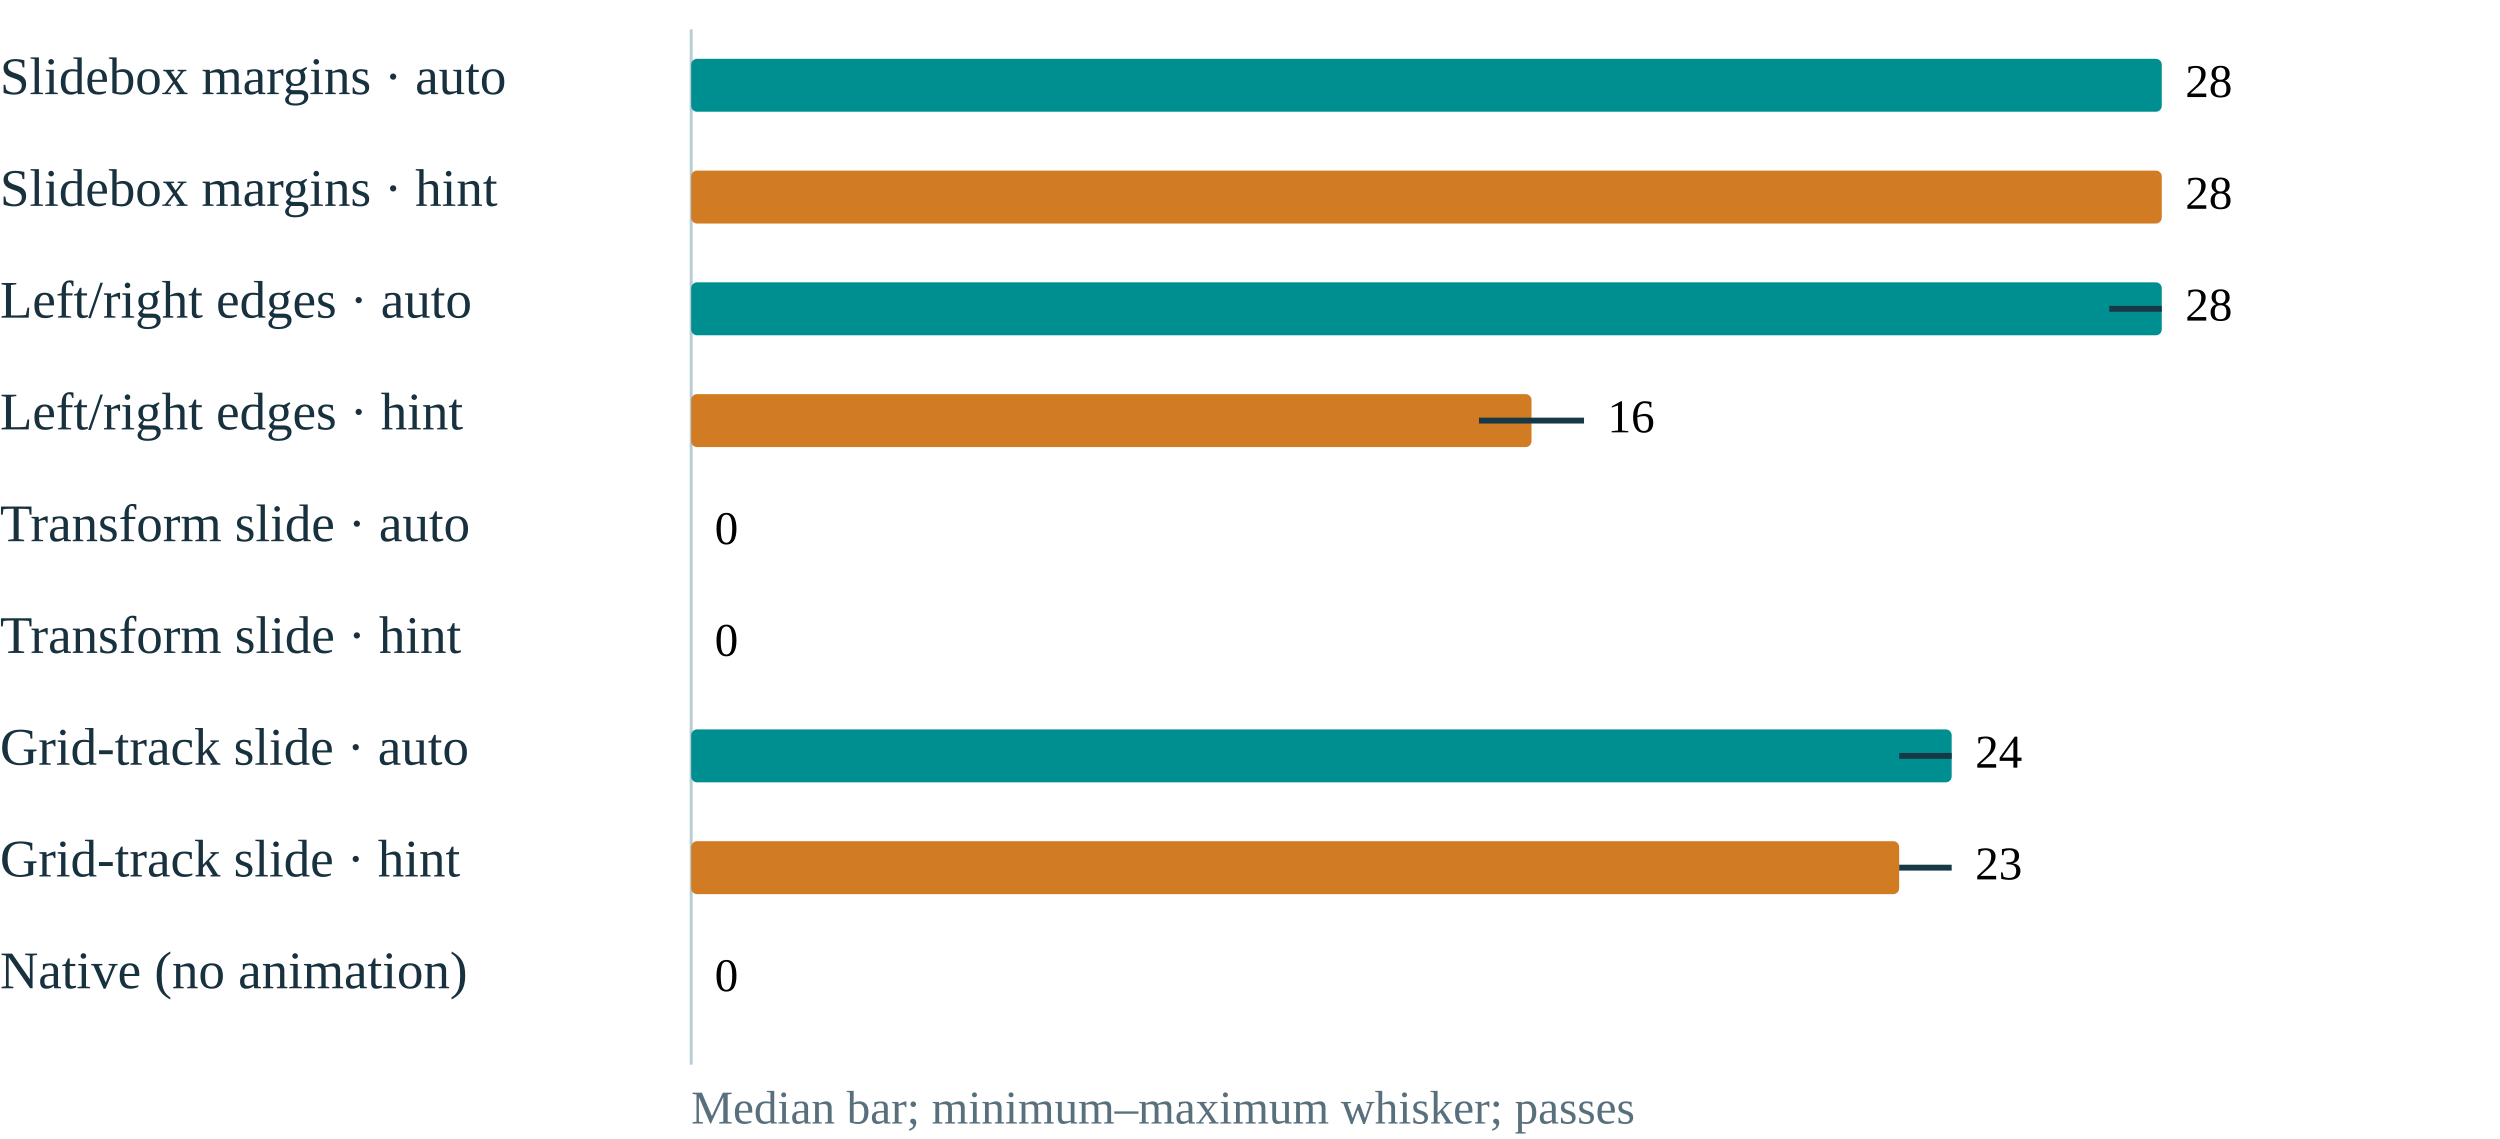
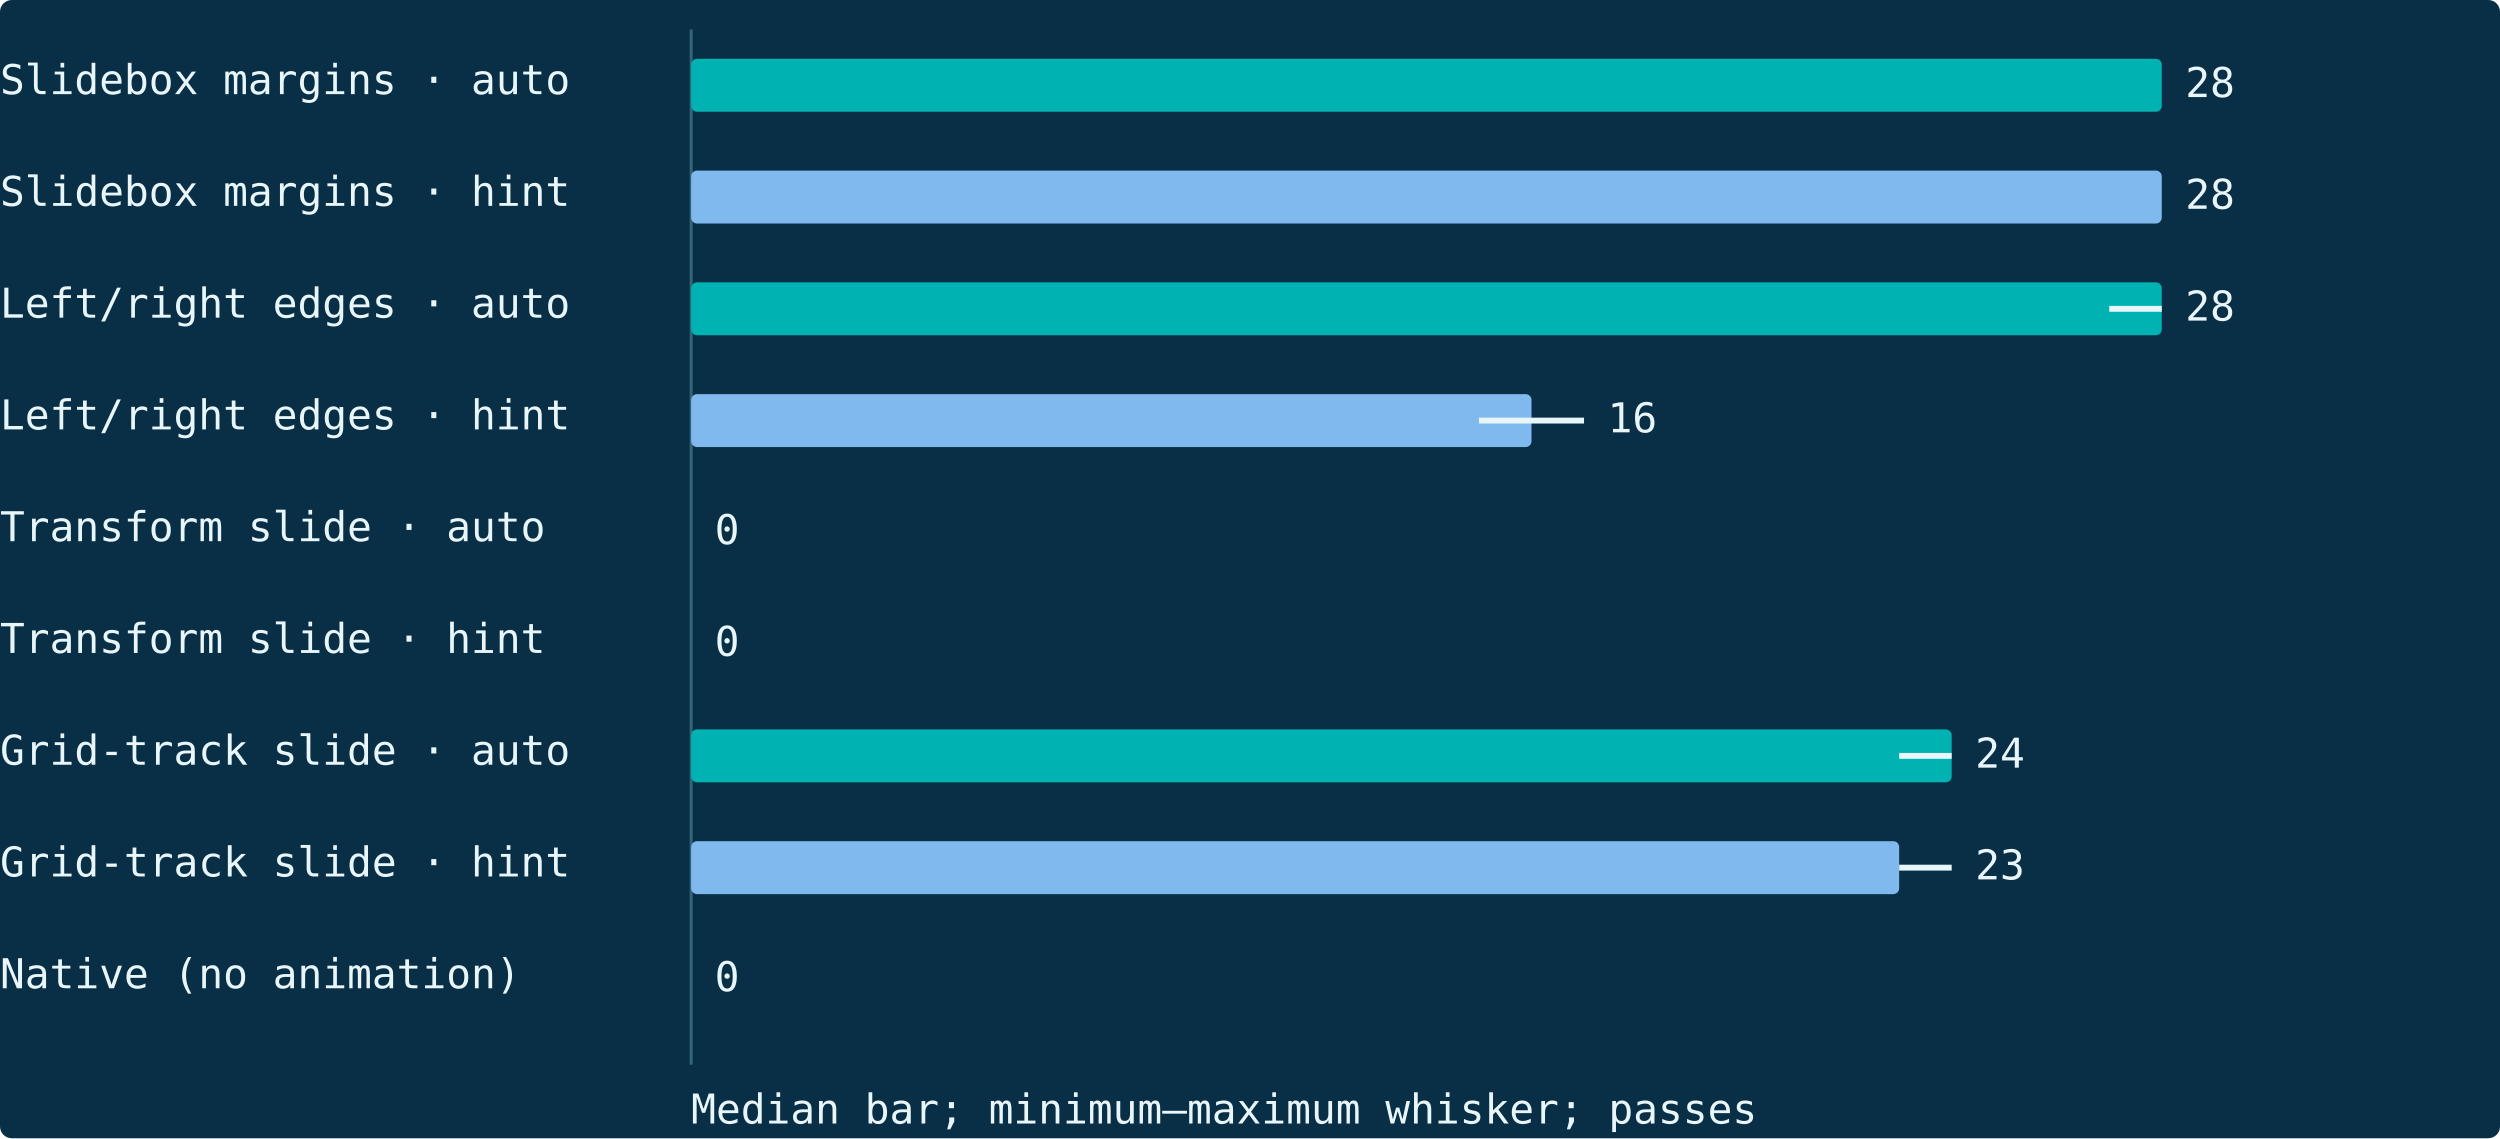
<svg xmlns="http://www.w3.org/2000/svg" viewBox="0 0 850 387" role="img" aria-label="Layout passes per trial, 500 controls">
-   <line x1="235" x2="235" y1="10" y2="362" stroke="#b9ccd6" />
-   <text x="0" y="32" font-size="18" fill="#18313e">Slidebox margins · auto</text>
-   <rect x="235" y="20" width="500" height="18" rx="2" fill="#008f91" />
-   <line x1="735" x2="735" y1="29" y2="29" stroke="#173847" stroke-width="2" />
+   <style data-brand="nabous">text{font-family:"Cascadia Mono","SFMono-Regular",Consolas,monospace;fill:#e8f6fa;font-size:14px}svg{color-scheme:dark}</style>
+   <rect data-brand="nabous" width="100%" height="100%" rx="4" fill="#082f46" />
+   <line x1="235" x2="235" y1="10" y2="362" stroke="#8ac9d859" />
+   <text x="0" y="32" font-size="18" fill="#e8f6fa">Slidebox margins · auto</text>
+   <rect x="235" y="20" width="500" height="18" rx="2" fill="#00b2b2" />
+   <line x1="735" x2="735" y1="29" y2="29" stroke="#e8f6fa" stroke-width="2" />
  <text x="743" y="33" font-size="16">28</text>
-   <text x="0" y="70" font-size="18" fill="#18313e">Slidebox margins · hint</text>
-   <rect x="235" y="58" width="500" height="18" rx="2" fill="#d17b22" />
-   <line x1="735" x2="735" y1="67" y2="67" stroke="#173847" stroke-width="2" />
+   <text x="0" y="70" font-size="18" fill="#e8f6fa">Slidebox margins · hint</text>
+   <rect x="235" y="58" width="500" height="18" rx="2" fill="#80b9ed" />
+   <line x1="735" x2="735" y1="67" y2="67" stroke="#e8f6fa" stroke-width="2" />
  <text x="743" y="71" font-size="16">28</text>
-   <text x="0" y="108" font-size="18" fill="#18313e">Left/right edges · auto</text>
-   <rect x="235" y="96" width="500" height="18" rx="2" fill="#008f91" />
-   <line x1="717.143" x2="735" y1="105" y2="105" stroke="#173847" stroke-width="2" />
+   <text x="0" y="108" font-size="18" fill="#e8f6fa">Left/right edges · auto</text>
+   <rect x="235" y="96" width="500" height="18" rx="2" fill="#00b2b2" />
+   <line x1="717.143" x2="735" y1="105" y2="105" stroke="#e8f6fa" stroke-width="2" />
  <text x="743" y="109" font-size="16">28</text>
-   <text x="0" y="146" font-size="18" fill="#18313e">Left/right edges · hint</text>
-   <rect x="235" y="134" width="285.714" height="18" rx="2" fill="#d17b22" />
-   <line x1="502.857" x2="538.571" y1="143" y2="143" stroke="#173847" stroke-width="2" />
+   <text x="0" y="146" font-size="18" fill="#e8f6fa">Left/right edges · hint</text>
+   <rect x="235" y="134" width="285.714" height="18" rx="2" fill="#80b9ed" />
+   <line x1="502.857" x2="538.571" y1="143" y2="143" stroke="#e8f6fa" stroke-width="2" />
  <text x="546.571" y="147" font-size="16">16</text>
-   <text x="0" y="184" font-size="18" fill="#18313e">Transform slide · auto</text>
-   <rect x="235" y="172" width="0" height="18" rx="2" fill="#008f91" />
-   <line x1="235" x2="235" y1="181" y2="181" stroke="#173847" stroke-width="2" />
+   <text x="0" y="184" font-size="18" fill="#e8f6fa">Transform slide · auto</text>
+   <rect x="235" y="172" width="0" height="18" rx="2" fill="#00b2b2" />
+   <line x1="235" x2="235" y1="181" y2="181" stroke="#e8f6fa" stroke-width="2" />
  <text x="243" y="185" font-size="16">0</text>
-   <text x="0" y="222" font-size="18" fill="#18313e">Transform slide · hint</text>
-   <rect x="235" y="210" width="0" height="18" rx="2" fill="#d17b22" />
-   <line x1="235" x2="235" y1="219" y2="219" stroke="#173847" stroke-width="2" />
+   <text x="0" y="222" font-size="18" fill="#e8f6fa">Transform slide · hint</text>
+   <rect x="235" y="210" width="0" height="18" rx="2" fill="#80b9ed" />
+   <line x1="235" x2="235" y1="219" y2="219" stroke="#e8f6fa" stroke-width="2" />
  <text x="243" y="223" font-size="16">0</text>
-   <text x="0" y="260" font-size="18" fill="#18313e">Grid-track slide · auto</text>
-   <rect x="235" y="248" width="428.571" height="18" rx="2" fill="#008f91" />
-   <line x1="645.714" x2="663.571" y1="257" y2="257" stroke="#173847" stroke-width="2" />
+   <text x="0" y="260" font-size="18" fill="#e8f6fa">Grid-track slide · auto</text>
+   <rect x="235" y="248" width="428.571" height="18" rx="2" fill="#00b2b2" />
+   <line x1="645.714" x2="663.571" y1="257" y2="257" stroke="#e8f6fa" stroke-width="2" />
  <text x="671.571" y="261" font-size="16">24</text>
-   <text x="0" y="298" font-size="18" fill="#18313e">Grid-track slide · hint</text>
-   <rect x="235" y="286" width="410.714" height="18" rx="2" fill="#d17b22" />
-   <line x1="645.714" x2="663.571" y1="295" y2="295" stroke="#173847" stroke-width="2" />
+   <text x="0" y="298" font-size="18" fill="#e8f6fa">Grid-track slide · hint</text>
+   <rect x="235" y="286" width="410.714" height="18" rx="2" fill="#80b9ed" />
+   <line x1="645.714" x2="663.571" y1="295" y2="295" stroke="#e8f6fa" stroke-width="2" />
  <text x="671.571" y="299" font-size="16">23</text>
-   <text x="0" y="336" font-size="18" fill="#18313e">Native (no animation) </text>
-   <rect x="235" y="324" width="0" height="18" rx="2" fill="#008f91" />
-   <line x1="235" x2="235" y1="333" y2="333" stroke="#173847" stroke-width="2" />
+   <text x="0" y="336" font-size="18" fill="#e8f6fa">Native (no animation) </text>
+   <rect x="235" y="324" width="0" height="18" rx="2" fill="#00b2b2" />
+   <line x1="235" x2="235" y1="333" y2="333" stroke="#e8f6fa" stroke-width="2" />
  <text x="243" y="337" font-size="16">0</text>
  <text x="235" y="382" fill="#586f7c" font-size="16">Median bar; minimum–maximum whisker; passes</text>
</svg>
